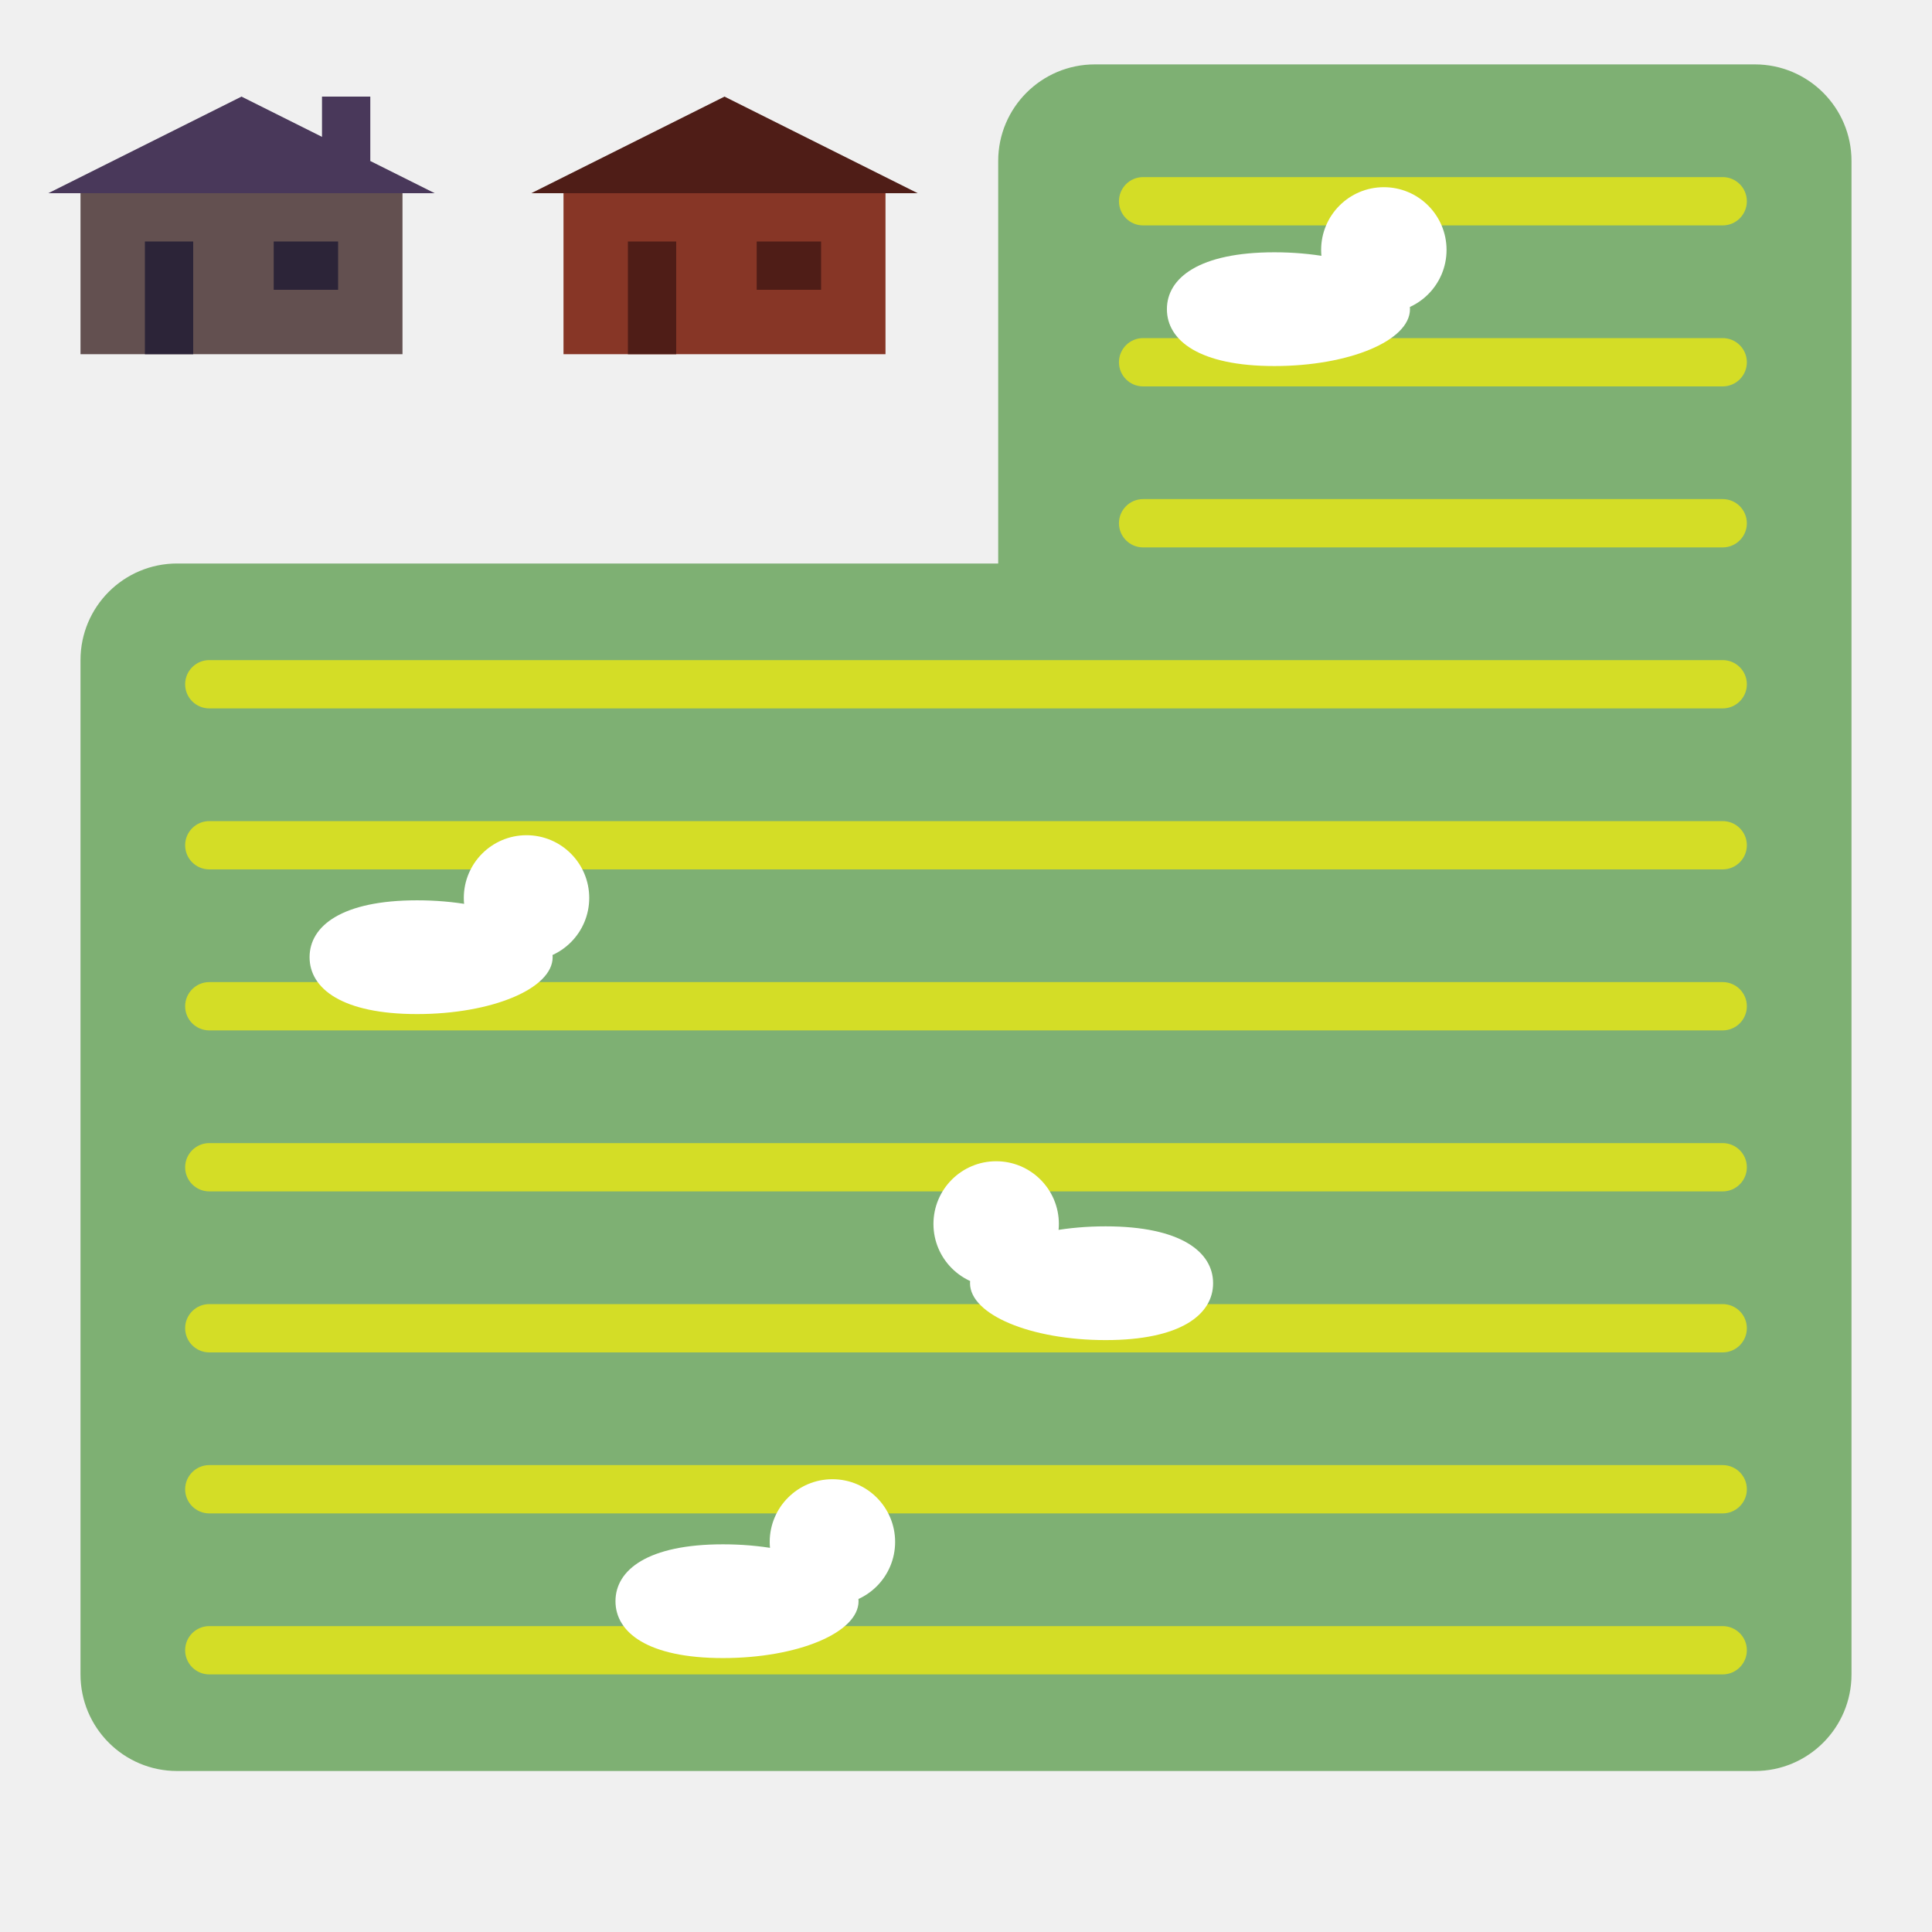
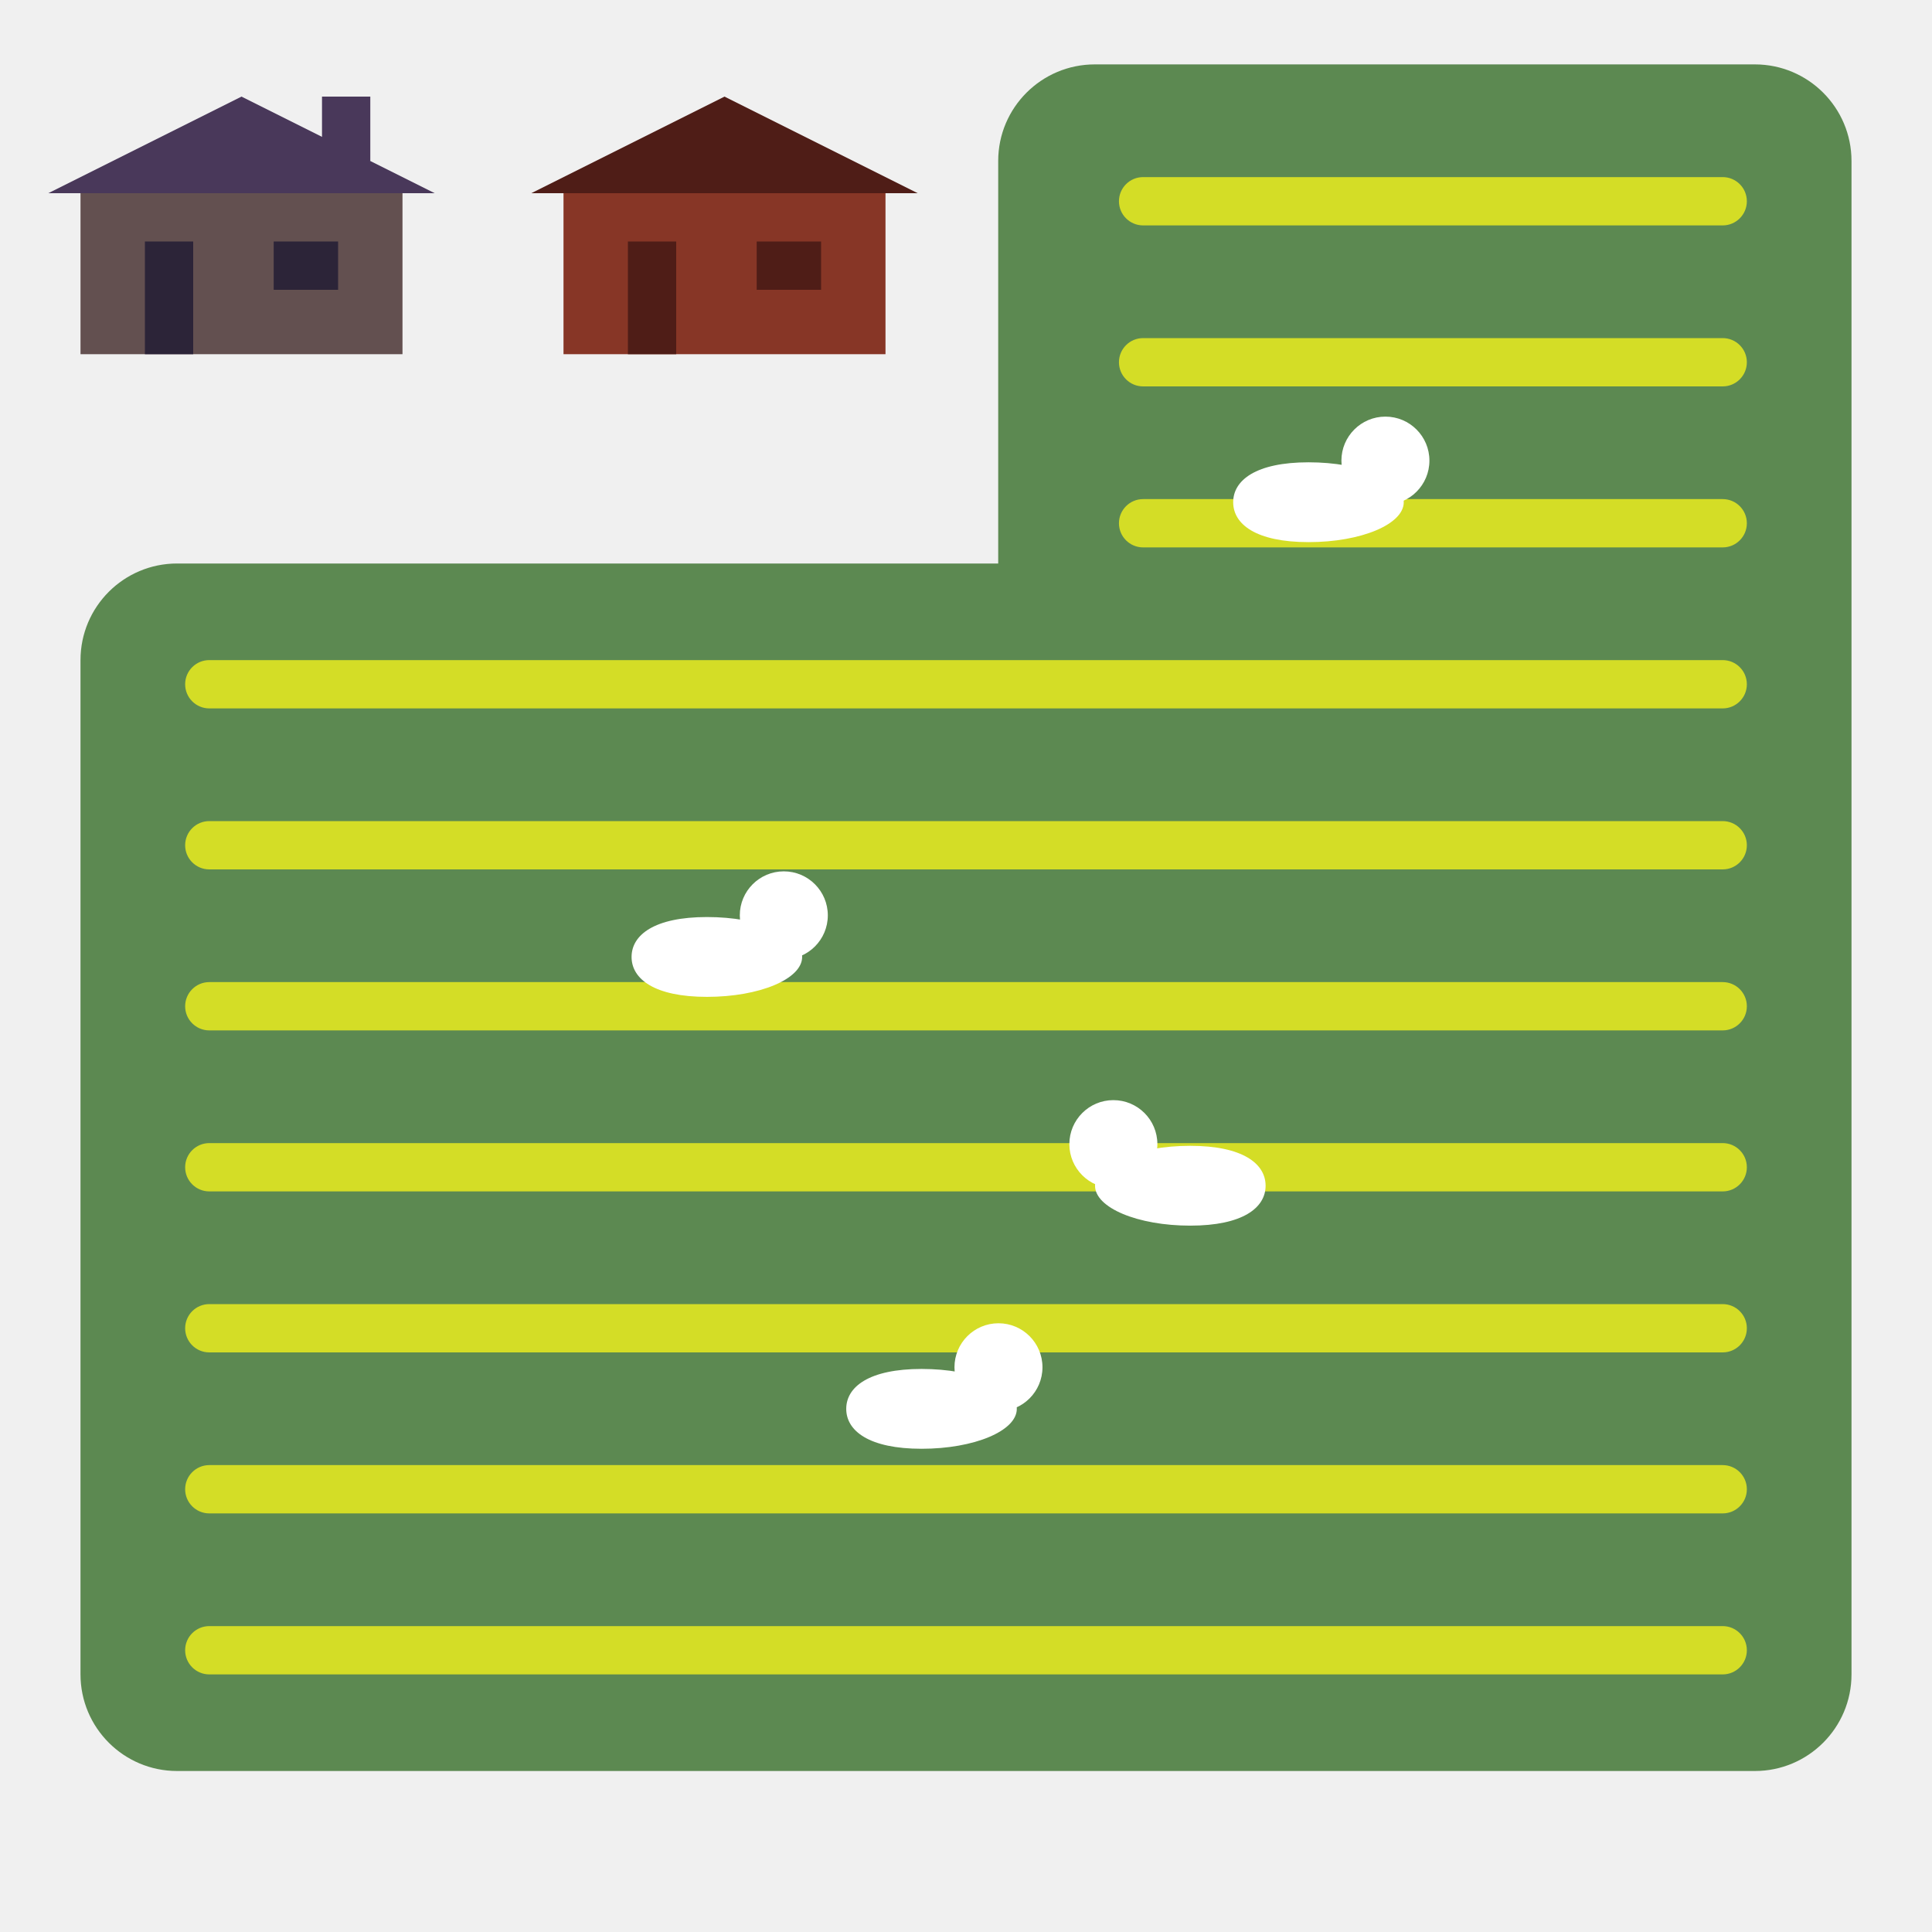
<svg xmlns="http://www.w3.org/2000/svg" version="1.1" id="Layer_1" x="0px" y="0px" width="480px" height="480px" viewBox="0 0 480 480" enable-background="new 0 0 480 480" xml:space="preserve">
  <g>
    <rect x="140" y="48" fill="#873626" width="80" height="40" />
    <polyline fill="#4F1D17" points="228,48 132,48 180,24  " />
    <rect x="20" y="48" fill="#635050" width="80" height="40" />
    <polyline fill="#49385A" points="108,48 12,48 60,24  " />
    <rect x="156" y="60" fill="#4F1D17" width="12" height="28" />
    <rect x="188" y="60" fill="#4F1D17" width="16" height="12" />
    <rect x="80" y="24" fill="#49385A" width="12" height="16" />
    <rect x="36" y="60" fill="#2C2438" width="12" height="28" />
    <rect x="68" y="60" fill="#2C2438" width="16" height="12" />
  </g>
-   <path fill="#7EB073" d="M436,16H272c-13.25,0-24,10.744-24,24v100H44c-13.256,0-24,10.744-24,24v252c0,13.25,10.744,24,24,24h392  c13.25,0,24-10.75,24-24V40C460,26.744,449.25,16,436,16z" />
+   <path fill="#5C8951" d="M436,16H272c-13.25,0-24,10.744-24,24v100H44c-13.256,0-24,10.744-24,24v252c0,13.25,10.744,24,24,24h392  c13.25,0,24-10.75,24-24V40C460,26.744,449.25,16,436,16z" />
  <g>
    <path fill="#D4DD26" d="M284,56h144c3.312,0,6-2.684,6-6s-2.688-6-6-6H284c-3.312,0-6,2.684-6,6S280.688,56,284,56z" />
    <path fill="#D4DD26" d="M428,84H284c-3.312,0-6,2.684-6,6s2.688,6,6,6h144c3.312,0,6-2.684,6-6S431.312,84,428,84z" />
    <path fill="#D4DD26" d="M428,124H284c-3.312,0-6,2.684-6,6s2.688,6,6,6h144c3.312,0,6-2.684,6-6S431.312,124,428,124z" />
    <path fill="#D4DD26" d="M428,164H52c-3.316,0-6,2.684-6,6s2.684,6,6,6h376c3.312,0,6-2.684,6-6S431.312,164,428,164z" />
    <path fill="#D4DD26" d="M428,204H52c-3.316,0-6,2.684-6,6s2.684,6,6,6h376c3.312,0,6-2.684,6-6S431.312,204,428,204z" />
    <path fill="#D4DD26" d="M428,244H52c-3.316,0-6,2.688-6,6s2.684,6,6,6h376c3.312,0,6-2.688,6-6S431.312,244,428,244z" />
    <path fill="#D4DD26" d="M428,284H52c-3.316,0-6,2.688-6,6s2.684,6,6,6h376c3.312,0,6-2.688,6-6S431.312,284,428,284z" />
    <path fill="#D4DD26" d="M428,324H52c-3.316,0-6,2.688-6,6s2.684,6,6,6h376c3.312,0,6-2.688,6-6S431.312,324,428,324z" />
    <path fill="#D4DD26" d="M428,364H52c-3.316,0-6,2.688-6,6s2.684,6,6,6h376c3.312,0,6-2.688,6-6S431.312,364,428,364z" />
    <path fill="#D4DD26" d="M428,404H52c-3.316,0-6,2.688-6,6s2.684,6,6,6h376c3.312,0,6-2.688,6-6S431.312,404,428,404z" />
  </g>
  <g>
-     <path fill="#FFFFFF" d="M137.304,237.812c0,7.805-15.086,14.131-33.696,14.131c-18.609,0-26.695-6.326-26.695-14.131   c0-7.804,8.086-14.13,26.695-14.13C122.218,223.681,137.304,230.008,137.304,237.812z" />
-     <circle fill="#FFFFFF" cx="130.812" cy="223.087" r="15.58" />
+     <path fill="#FFFFFF" d="M199.291,237.751c0,5.477-10.586,9.916-23.646,9.916c-13.058,0-18.732-4.439-18.732-9.916   s5.674-9.915,18.732-9.915C188.705,227.835,199.291,232.274,199.291,237.751z" />
+     <circle fill="#FFFFFF" cx="194.735" cy="227.418" r="10.933" />
  </g>
  <g>
-     <path fill="#FFFFFF" d="M350.305,76.812c0,7.805-15.086,14.131-33.696,14.131c-18.609,0-26.695-6.326-26.695-14.131   c0-7.804,8.086-14.13,26.695-14.13C335.219,62.681,350.305,69.008,350.305,76.812z" />
-     <circle fill="#FFFFFF" cx="343.812" cy="62.087" r="15.579" />
+     <path fill="#FFFFFF" d="M348.759,124.773c0,5.477-10.586,9.916-23.645,9.916s-18.733-4.439-18.733-9.916   c0-5.476,5.675-9.915,18.733-9.915C338.173,114.857,348.759,119.297,348.759,124.773z" />
+     <circle fill="#FFFFFF" cx="344.203" cy="114.44" r="10.932" />
  </g>
  <g>
-     <path fill="#FFFFFF" d="M241,318.812c0,7.805,15.086,14.131,33.696,14.131c18.609,0,26.695-6.326,26.695-14.131   c0-7.804-8.086-14.13-26.695-14.13C256.086,304.682,241,311.008,241,318.812z" />
-     <circle fill="#FFFFFF" cx="247.493" cy="304.087" r="15.579" />
+     <path fill="#FFFFFF" d="M272.057,294.591c0,5.477,10.586,9.916,23.646,9.916c13.059,0,18.732-4.439,18.732-9.916   s-5.674-9.916-18.732-9.916C282.643,284.675,272.057,289.114,272.057,294.591z" />
+     <circle fill="#FFFFFF" cx="276.613" cy="284.258" r="10.933" />
  </g>
  <g>
-     <path fill="#FFFFFF" d="M213.305,397.812c0,7.805-15.086,14.131-33.696,14.131c-18.609,0-26.695-6.326-26.695-14.131   c0-7.804,8.086-14.13,26.695-14.13C198.219,383.682,213.305,390.008,213.305,397.812z" />
-     <circle fill="#FFFFFF" cx="206.812" cy="383.087" r="15.579" />
+     <path fill="#FFFFFF" d="M252.623,350.027c0,5.477-10.586,9.916-23.646,9.916c-13.059,0-18.732-4.439-18.732-9.916   s5.674-9.916,18.732-9.916C242.037,340.111,252.623,344.551,252.623,350.027z" />
+     <circle fill="#FFFFFF" cx="248.066" cy="339.694" r="10.932" />
  </g>
</svg>
